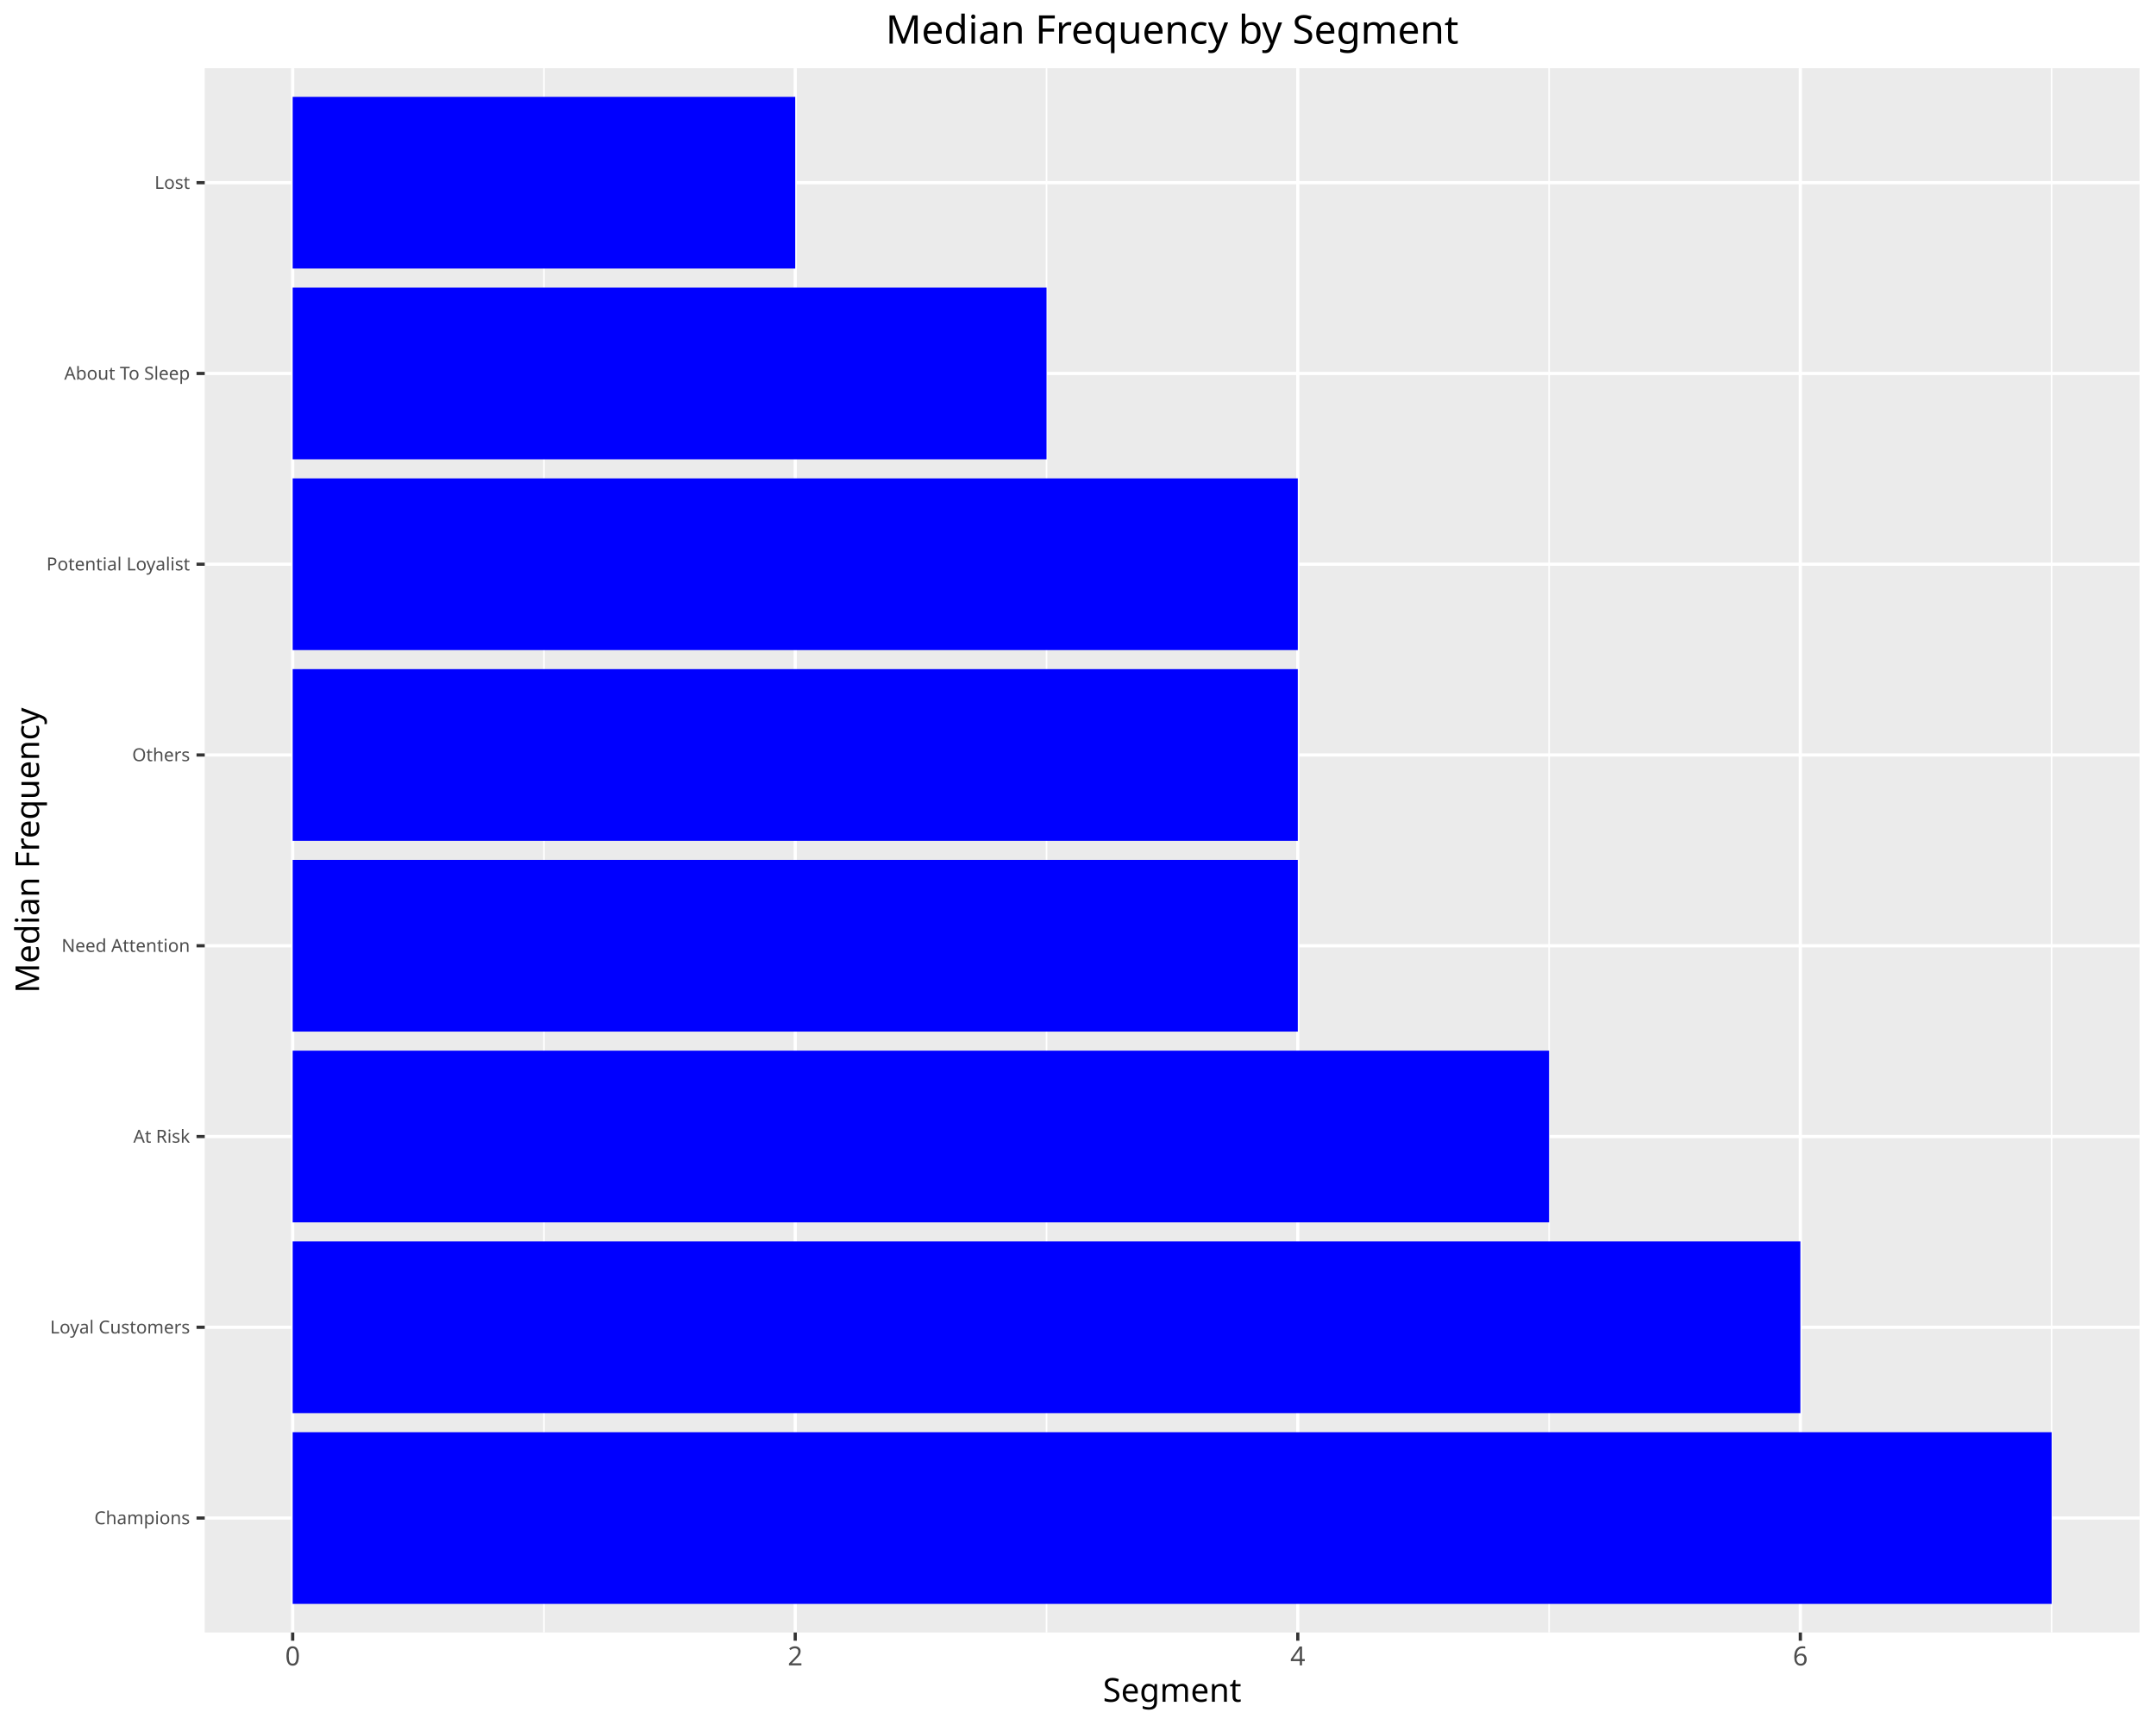
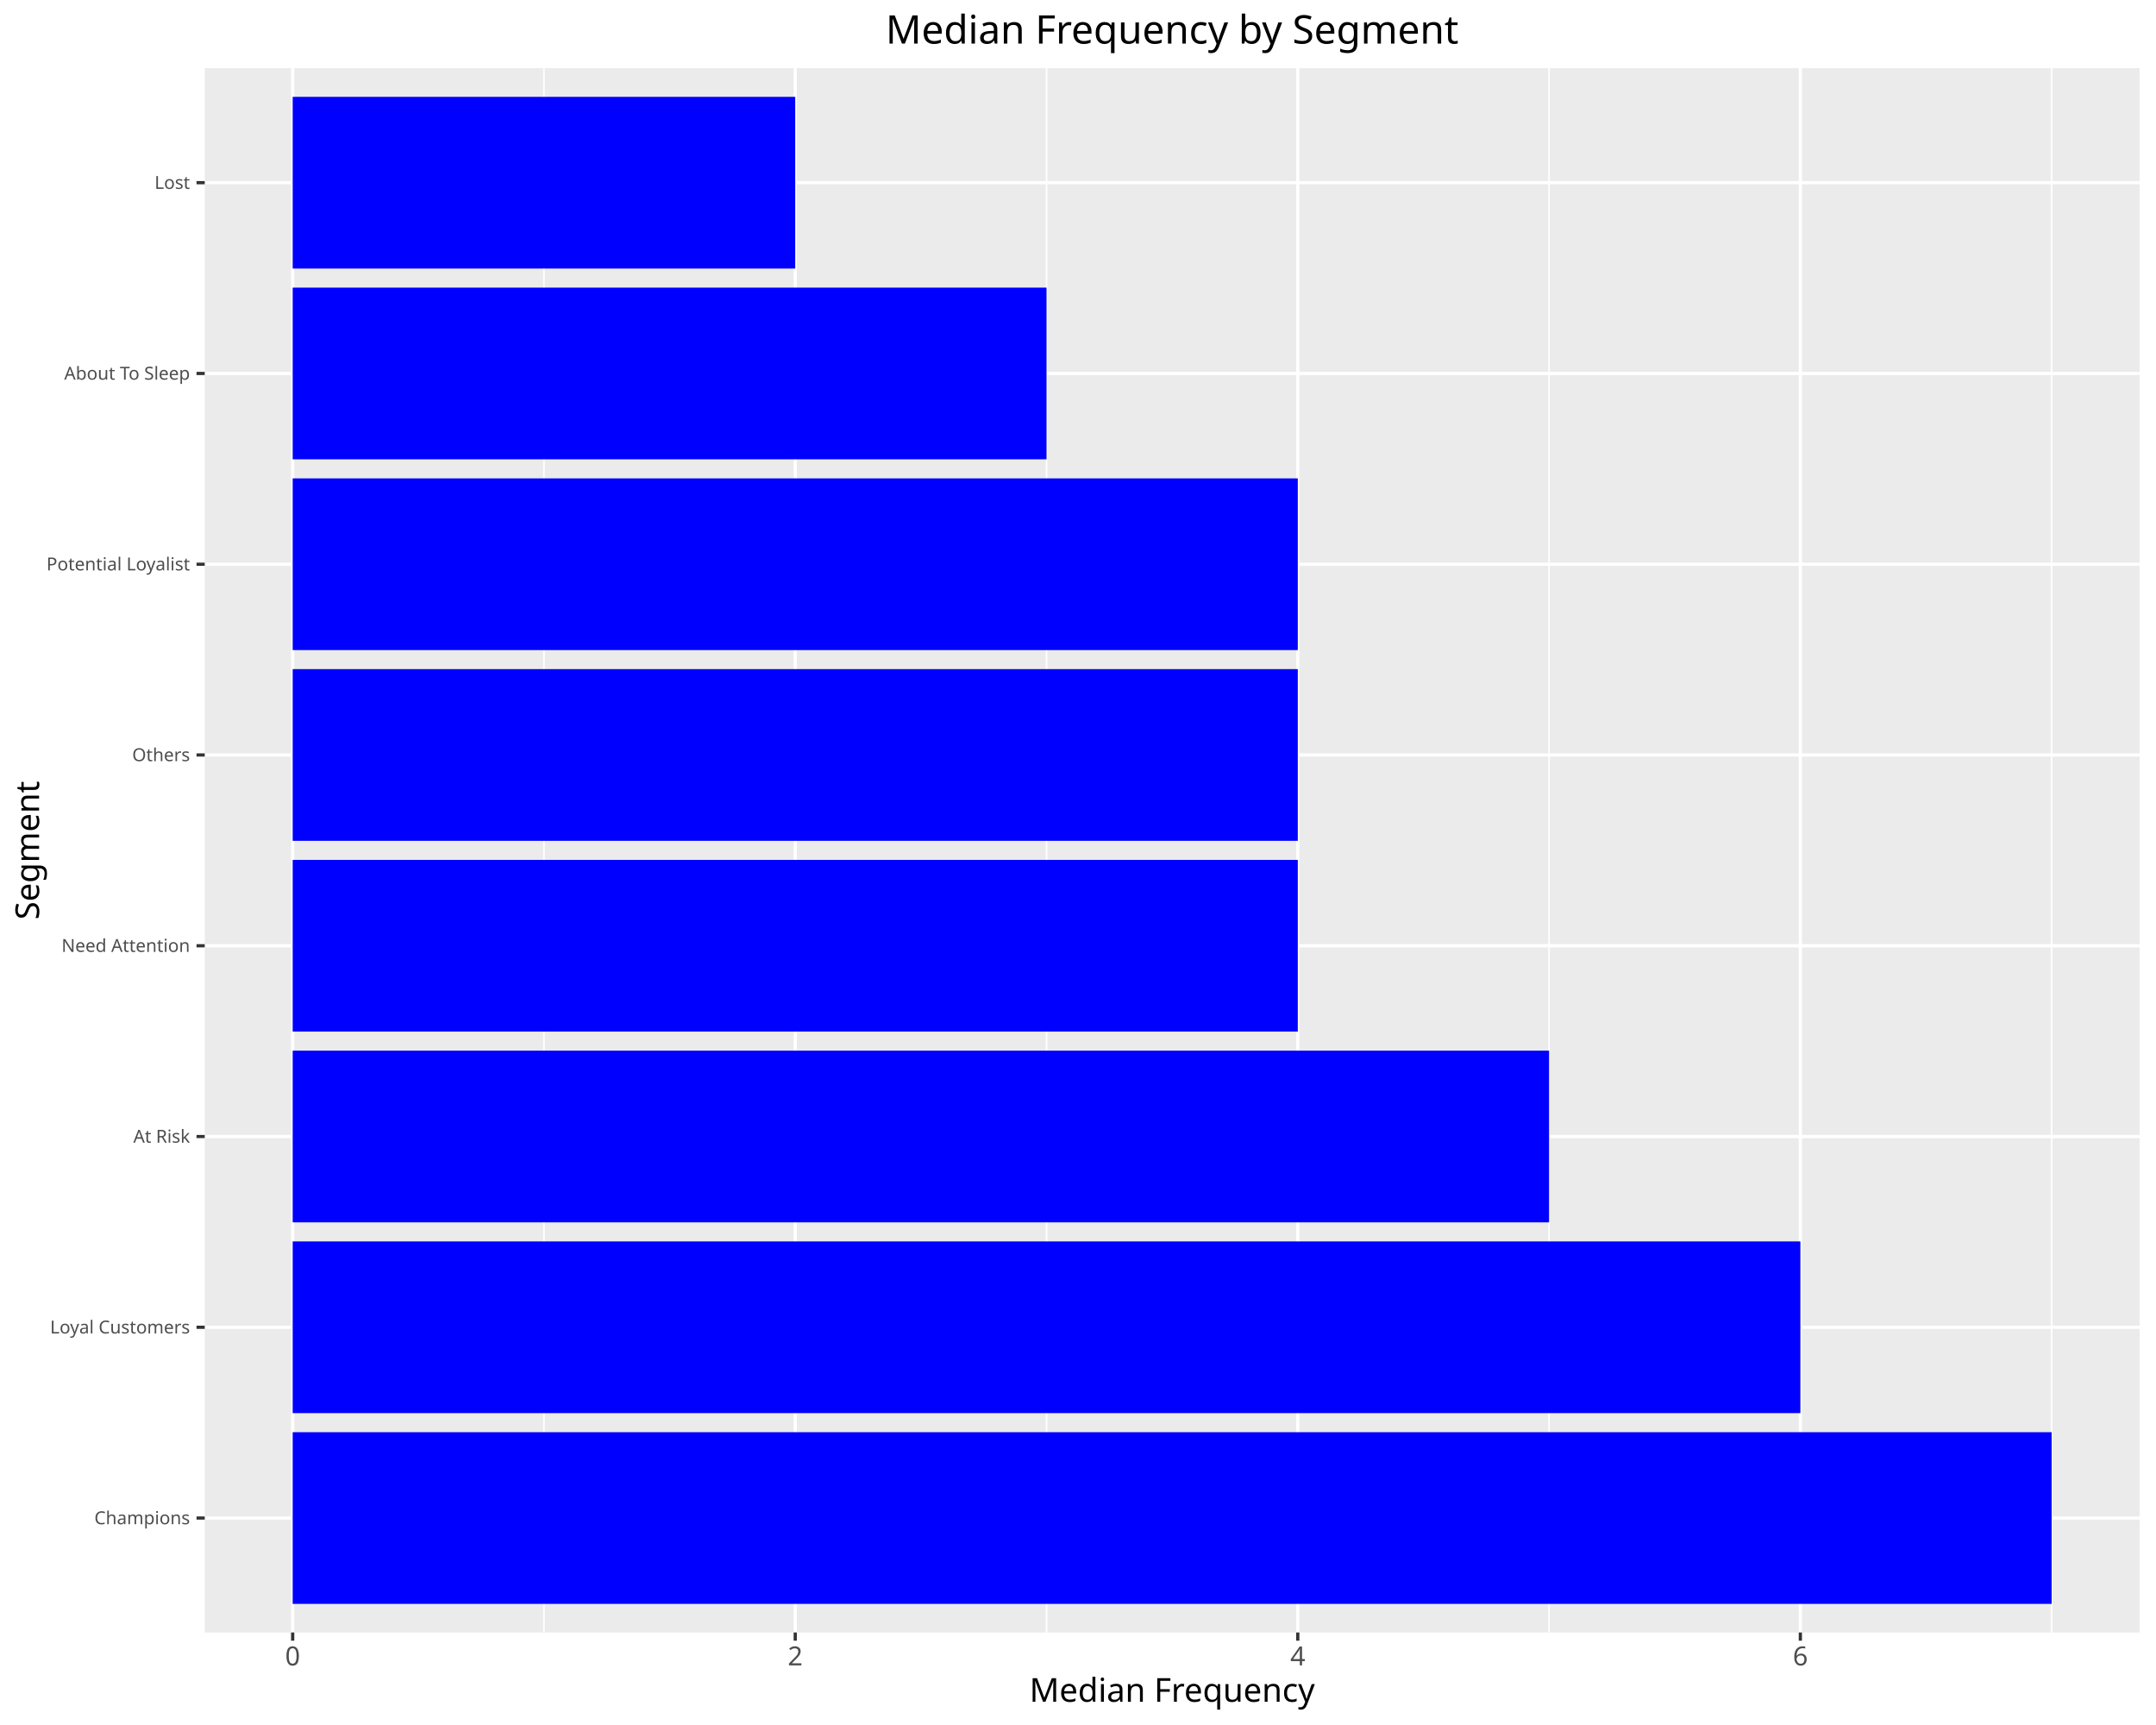
<svg xmlns="http://www.w3.org/2000/svg" class="svglite" data-engine-version="2.0" width="720.00pt" height="576.00pt" viewBox="0 0 720.00 576.00">
  <defs>
    <style type="text/css">
    .svglite line, .svglite polyline, .svglite polygon, .svglite path, .svglite rect, .svglite circle {
      fill: none;
      stroke: #000000;
      stroke-linecap: round;
      stroke-linejoin: round;
      stroke-miterlimit: 10.00;
    }
  </style>
  </defs>
  <rect width="100%" height="100%" style="stroke: none; fill: #FFFFFF;" />
  <defs>
    <clipPath id="cpMC4wMHw3MjAuMDB8MC4wMHw1NzYuMDA=">
      <rect x="0.00" y="0.00" width="720.00" height="576.00" />
    </clipPath>
  </defs>
  <g clip-path="url(#cpMC4wMHw3MjAuMDB8MC4wMHw1NzYuMDA=)">
    <rect x="0.00" y="0.00" width="720.00" height="576.00" style="stroke-width: 1.07; stroke: #FFFFFF; fill: #FFFFFF;" />
  </g>
  <defs>
    <clipPath id="cpNjguMzd8NzE0LjUyfDIyLjc4fDU0NS4xMQ==">
      <rect x="68.37" y="22.78" width="646.15" height="522.33" />
    </clipPath>
  </defs>
  <g clip-path="url(#cpNjguMzd8NzE0LjUyfDIyLjc4fDU0NS4xMQ==)">
    <rect x="68.37" y="22.78" width="646.15" height="522.33" style="stroke-width: 1.07; stroke: none; fill: #EBEBEB;" />
    <polyline points="181.65,545.11 181.65,22.78 " style="stroke-width: 0.53; stroke: #FFFFFF; stroke-linecap: butt;" />
    <polyline points="349.49,545.11 349.49,22.78 " style="stroke-width: 0.53; stroke: #FFFFFF; stroke-linecap: butt;" />
    <polyline points="517.32,545.11 517.32,22.78 " style="stroke-width: 0.53; stroke: #FFFFFF; stroke-linecap: butt;" />
    <polyline points="685.15,545.11 685.15,22.78 " style="stroke-width: 0.53; stroke: #FFFFFF; stroke-linecap: butt;" />
    <polyline points="68.37,506.89 714.52,506.89 " style="stroke-width: 1.07; stroke: #FFFFFF; stroke-linecap: butt;" />
    <polyline points="68.37,443.19 714.52,443.19 " style="stroke-width: 1.07; stroke: #FFFFFF; stroke-linecap: butt;" />
    <polyline points="68.37,379.50 714.52,379.50 " style="stroke-width: 1.07; stroke: #FFFFFF; stroke-linecap: butt;" />
    <polyline points="68.37,315.80 714.52,315.80 " style="stroke-width: 1.07; stroke: #FFFFFF; stroke-linecap: butt;" />
    <polyline points="68.37,252.10 714.52,252.10 " style="stroke-width: 1.07; stroke: #FFFFFF; stroke-linecap: butt;" />
    <polyline points="68.37,188.40 714.52,188.40 " style="stroke-width: 1.07; stroke: #FFFFFF; stroke-linecap: butt;" />
    <polyline points="68.37,124.70 714.52,124.70 " style="stroke-width: 1.07; stroke: #FFFFFF; stroke-linecap: butt;" />
    <polyline points="68.37,61.00 714.52,61.00 " style="stroke-width: 1.07; stroke: #FFFFFF; stroke-linecap: butt;" />
    <polyline points="97.74,545.11 97.74,22.78 " style="stroke-width: 1.07; stroke: #FFFFFF; stroke-linecap: butt;" />
    <polyline points="265.57,545.11 265.57,22.78 " style="stroke-width: 1.07; stroke: #FFFFFF; stroke-linecap: butt;" />
    <polyline points="433.40,545.11 433.40,22.78 " style="stroke-width: 1.07; stroke: #FFFFFF; stroke-linecap: butt;" />
    <polyline points="601.23,545.11 601.23,22.78 " style="stroke-width: 1.07; stroke: #FFFFFF; stroke-linecap: butt;" />
    <rect x="97.74" y="32.34" width="167.83" height="57.33" style="stroke-width: 1.07; stroke: none; stroke-linecap: butt; stroke-linejoin: miter; fill: #0000FF;" />
    <rect x="97.74" y="96.04" width="251.75" height="57.33" style="stroke-width: 1.07; stroke: none; stroke-linecap: butt; stroke-linejoin: miter; fill: #0000FF;" />
    <rect x="97.74" y="287.13" width="335.66" height="57.33" style="stroke-width: 1.07; stroke: none; stroke-linecap: butt; stroke-linejoin: miter; fill: #0000FF;" />
    <rect x="97.74" y="159.74" width="335.66" height="57.33" style="stroke-width: 1.07; stroke: none; stroke-linecap: butt; stroke-linejoin: miter; fill: #0000FF;" />
    <rect x="97.74" y="223.43" width="335.66" height="57.33" style="stroke-width: 1.07; stroke: none; stroke-linecap: butt; stroke-linejoin: miter; fill: #0000FF;" />
    <rect x="97.74" y="350.83" width="419.58" height="57.33" style="stroke-width: 1.07; stroke: none; stroke-linecap: butt; stroke-linejoin: miter; fill: #0000FF;" />
    <rect x="97.74" y="414.53" width="503.50" height="57.33" style="stroke-width: 1.07; stroke: none; stroke-linecap: butt; stroke-linejoin: miter; fill: #0000FF;" />
    <rect x="97.74" y="478.23" width="587.41" height="57.33" style="stroke-width: 1.07; stroke: none; stroke-linecap: butt; stroke-linejoin: miter; fill: #0000FF;" />
  </g>
  <g clip-path="url(#cpMC4wMHw3MjAuMDB8MC4wMHw1NzYuMDA=)">
    <text x="63.44" y="508.96" text-anchor="end" style="font-size: 6.00px; fill: #4D4D4D; font-family: sans;" textLength="30.36px" lengthAdjust="spacingAndGlyphs">Champions</text>
    <text x="63.44" y="445.26" text-anchor="end" style="font-size: 6.00px; fill: #4D4D4D; font-family: sans;" textLength="45.03px" lengthAdjust="spacingAndGlyphs">Loyal Customers</text>
    <text x="63.44" y="381.56" text-anchor="end" style="font-size: 6.00px; fill: #4D4D4D; font-family: sans;" textLength="19.01px" lengthAdjust="spacingAndGlyphs">At Risk</text>
    <text x="63.44" y="317.86" text-anchor="end" style="font-size: 6.00px; fill: #4D4D4D; font-family: sans;" textLength="39.70px" lengthAdjust="spacingAndGlyphs">Need Attention</text>
    <text x="63.44" y="254.16" text-anchor="end" style="font-size: 6.00px; fill: #4D4D4D; font-family: sans;" textLength="18.01px" lengthAdjust="spacingAndGlyphs">Others</text>
    <text x="63.44" y="190.46" text-anchor="end" style="font-size: 6.00px; fill: #4D4D4D; font-family: sans;" textLength="45.36px" lengthAdjust="spacingAndGlyphs">Potential Loyalist</text>
    <text x="63.44" y="126.77" text-anchor="end" style="font-size: 6.00px; fill: #4D4D4D; font-family: sans;" textLength="41.36px" lengthAdjust="spacingAndGlyphs">About To Sleep</text>
    <text x="63.44" y="63.07" text-anchor="end" style="font-size: 6.00px; fill: #4D4D4D; font-family: sans;" textLength="11.34px" lengthAdjust="spacingAndGlyphs">Lost</text>
    <polyline points="65.63,506.89 68.37,506.89 " style="stroke-width: 1.07; stroke: #333333; stroke-linecap: butt;" />
    <polyline points="65.63,443.19 68.37,443.19 " style="stroke-width: 1.07; stroke: #333333; stroke-linecap: butt;" />
    <polyline points="65.63,379.50 68.37,379.50 " style="stroke-width: 1.07; stroke: #333333; stroke-linecap: butt;" />
    <polyline points="65.63,315.80 68.37,315.80 " style="stroke-width: 1.07; stroke: #333333; stroke-linecap: butt;" />
    <polyline points="65.63,252.10 68.37,252.10 " style="stroke-width: 1.07; stroke: #333333; stroke-linecap: butt;" />
    <polyline points="65.63,188.40 68.37,188.40 " style="stroke-width: 1.07; stroke: #333333; stroke-linecap: butt;" />
    <polyline points="65.63,124.70 68.37,124.70 " style="stroke-width: 1.07; stroke: #333333; stroke-linecap: butt;" />
    <polyline points="65.63,61.00 68.37,61.00 " style="stroke-width: 1.07; stroke: #333333; stroke-linecap: butt;" />
    <polyline points="97.74,547.85 97.74,545.11 " style="stroke-width: 1.07; stroke: #333333; stroke-linecap: butt;" />
    <polyline points="265.57,547.85 265.57,545.11 " style="stroke-width: 1.07; stroke: #333333; stroke-linecap: butt;" />
    <polyline points="433.40,547.85 433.40,545.11 " style="stroke-width: 1.07; stroke: #333333; stroke-linecap: butt;" />
    <polyline points="601.23,547.85 601.23,545.11 " style="stroke-width: 1.07; stroke: #333333; stroke-linecap: butt;" />
    <text x="97.74" y="556.10" text-anchor="middle" style="font-size: 8.80px; fill: #4D4D4D; font-family: sans;" textLength="4.89px" lengthAdjust="spacingAndGlyphs">0</text>
    <text x="265.57" y="556.10" text-anchor="middle" style="font-size: 8.80px; fill: #4D4D4D; font-family: sans;" textLength="4.89px" lengthAdjust="spacingAndGlyphs">2</text>
    <text x="433.40" y="556.10" text-anchor="middle" style="font-size: 8.80px; fill: #4D4D4D; font-family: sans;" textLength="4.89px" lengthAdjust="spacingAndGlyphs">4</text>
    <text x="601.23" y="556.10" text-anchor="middle" style="font-size: 8.80px; fill: #4D4D4D; font-family: sans;" textLength="4.89px" lengthAdjust="spacingAndGlyphs">6</text>
-     <text x="391.44" y="568.24" text-anchor="middle" style="font-size: 11.00px; font-family: sans;" textLength="44.04px" lengthAdjust="spacingAndGlyphs">Segment</text>
-     <text transform="translate(13.05,283.95) rotate(-90)" text-anchor="middle" style="font-size: 11.00px; font-family: sans;" textLength="91.12px" lengthAdjust="spacingAndGlyphs">Median Frequency</text>
-     <text x="391.44" y="14.56" text-anchor="middle" style="font-size: 13.20px; font-family: sans;" textLength="183.47px" lengthAdjust="spacingAndGlyphs">Median Frequency by Segment</text>
+     <text x="391.44" y="568.24" text-anchor="middle" style="font-size: 11.00px; font-family: sans;" textLength="91.12px" lengthAdjust="spacingAndGlyphs">Median Frequency</text>
+     <text transform="translate(13.05,283.95) rotate(-90)" text-anchor="middle" style="font-size: 11.00px; font-family: sans;" textLength="44.04px" lengthAdjust="spacingAndGlyphs">Segment</text>
+     <text x="391.44" y="14.56" text-anchor="middle" style="font-size: 13.20px; font-family: sans;" textLength="187.13px" lengthAdjust="spacingAndGlyphs">Median Frequency  by Segment</text>
  </g>
</svg>
